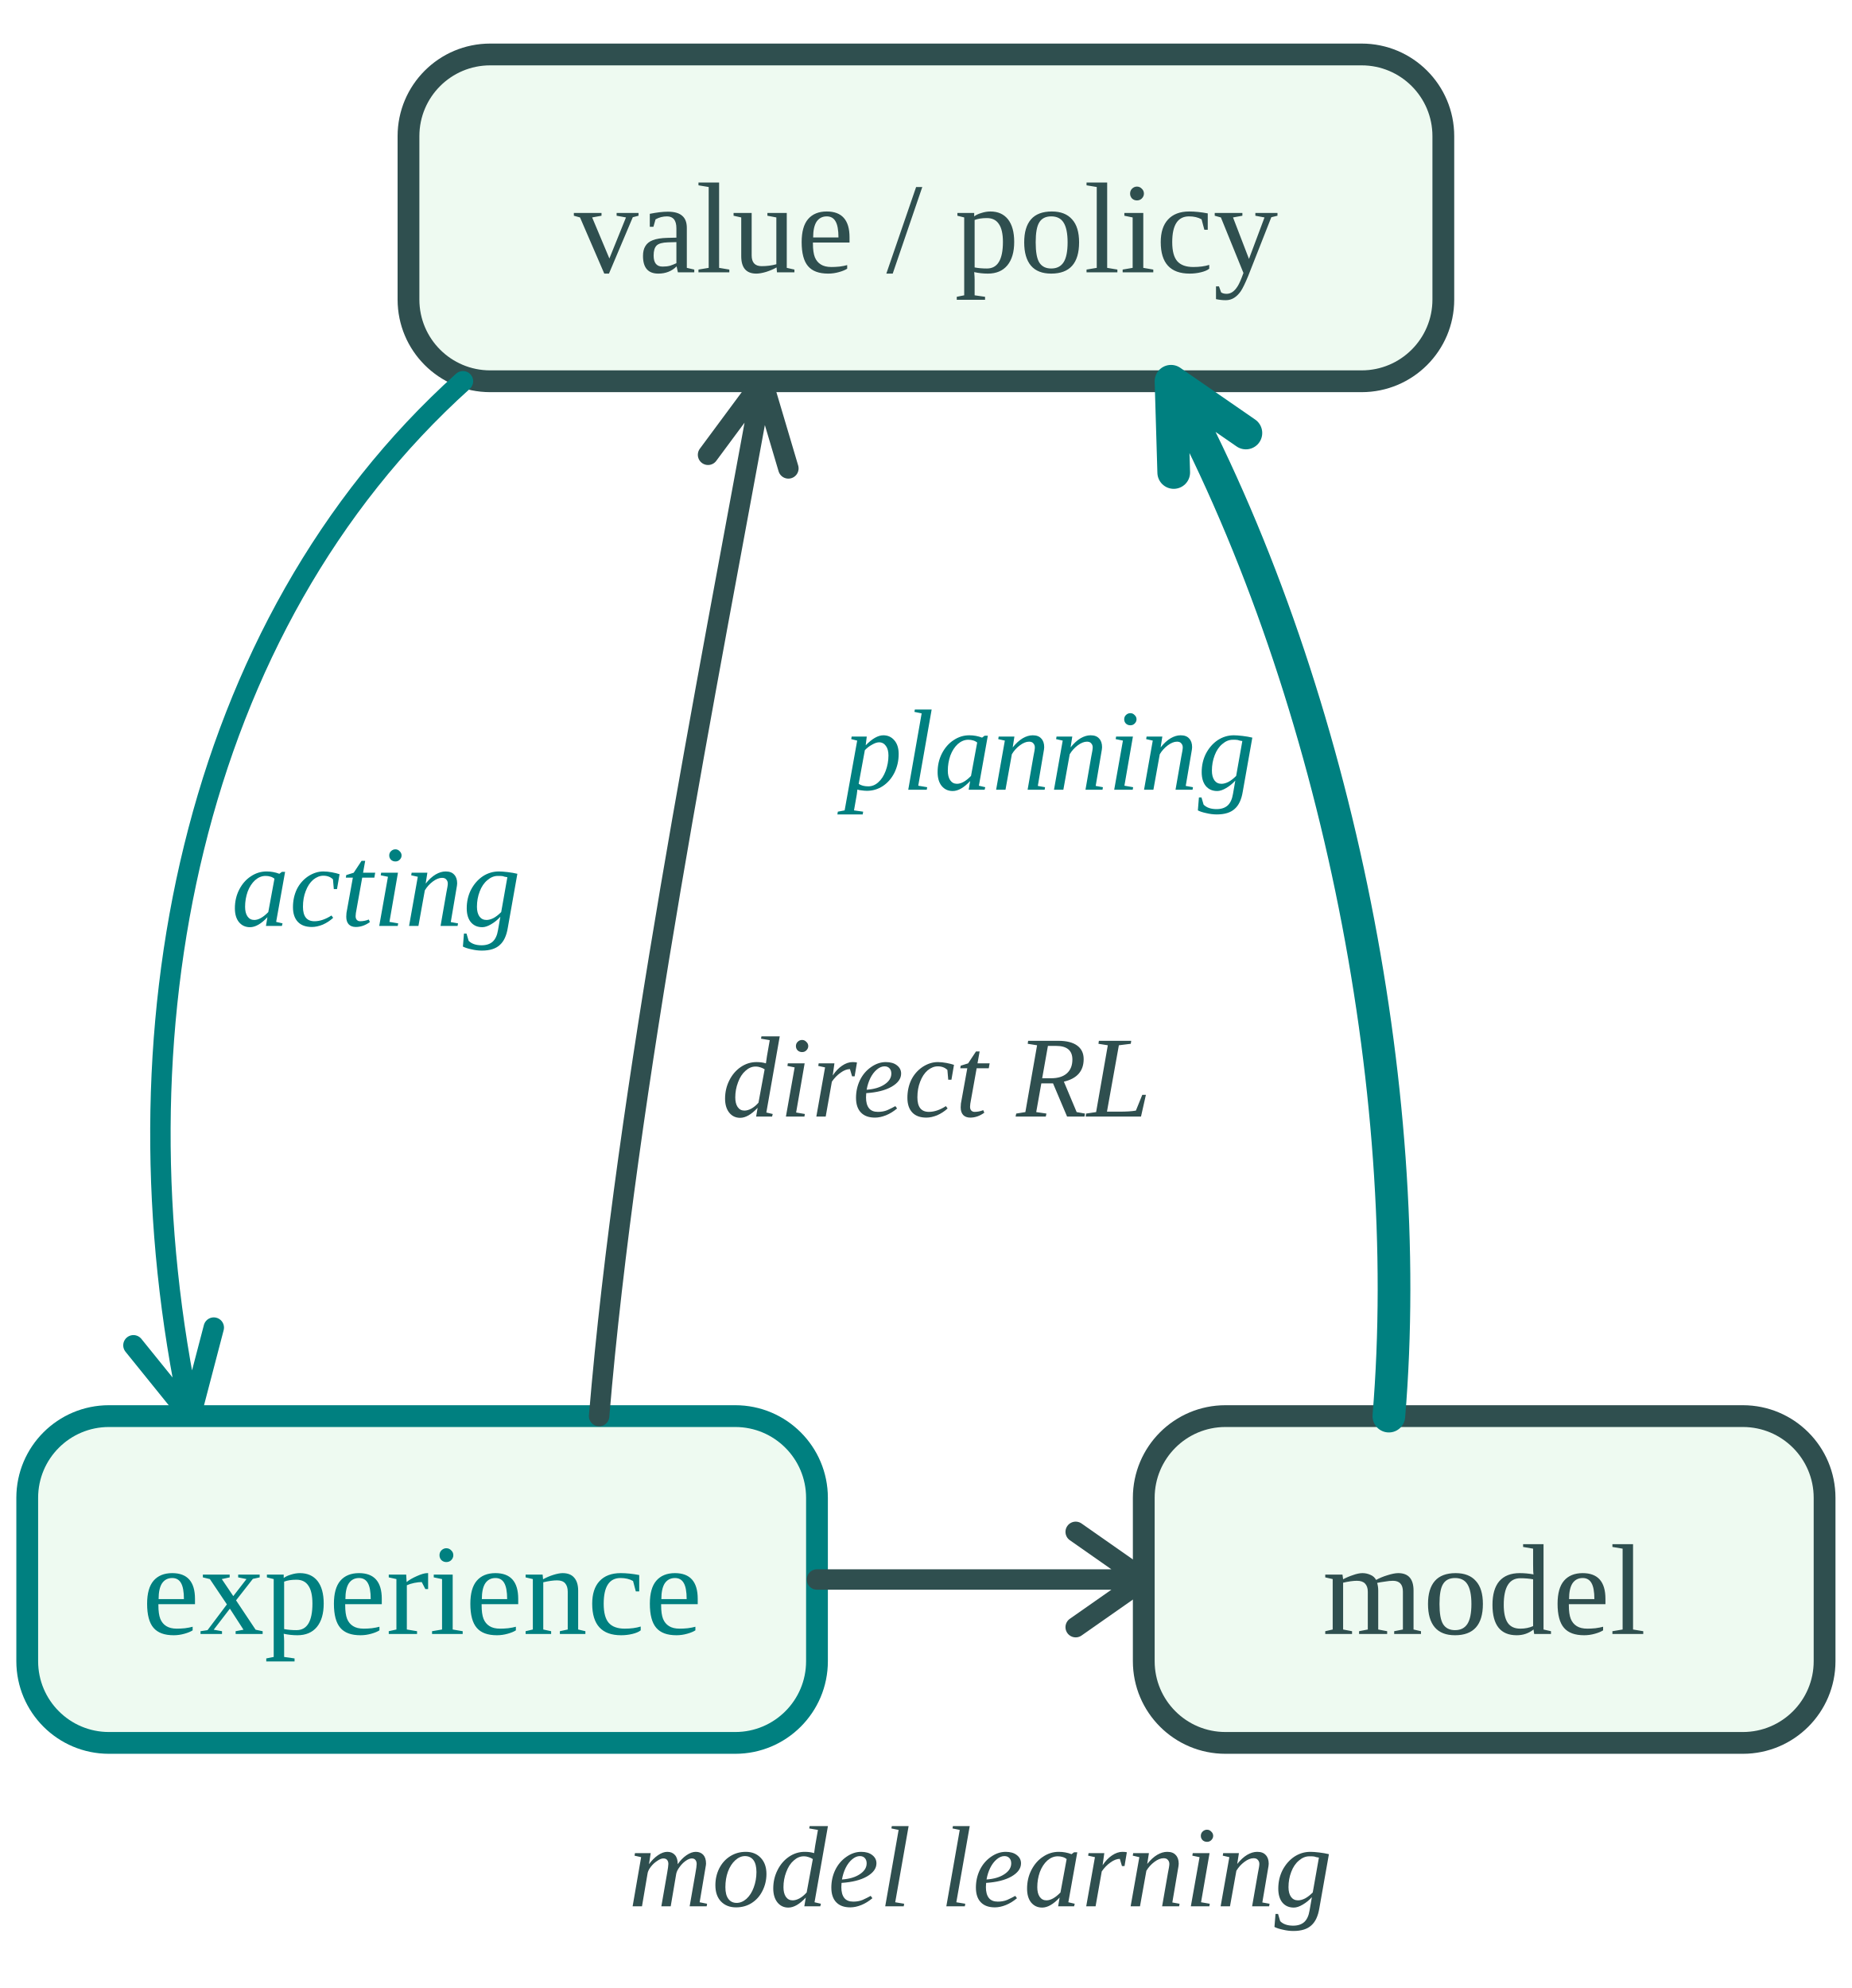
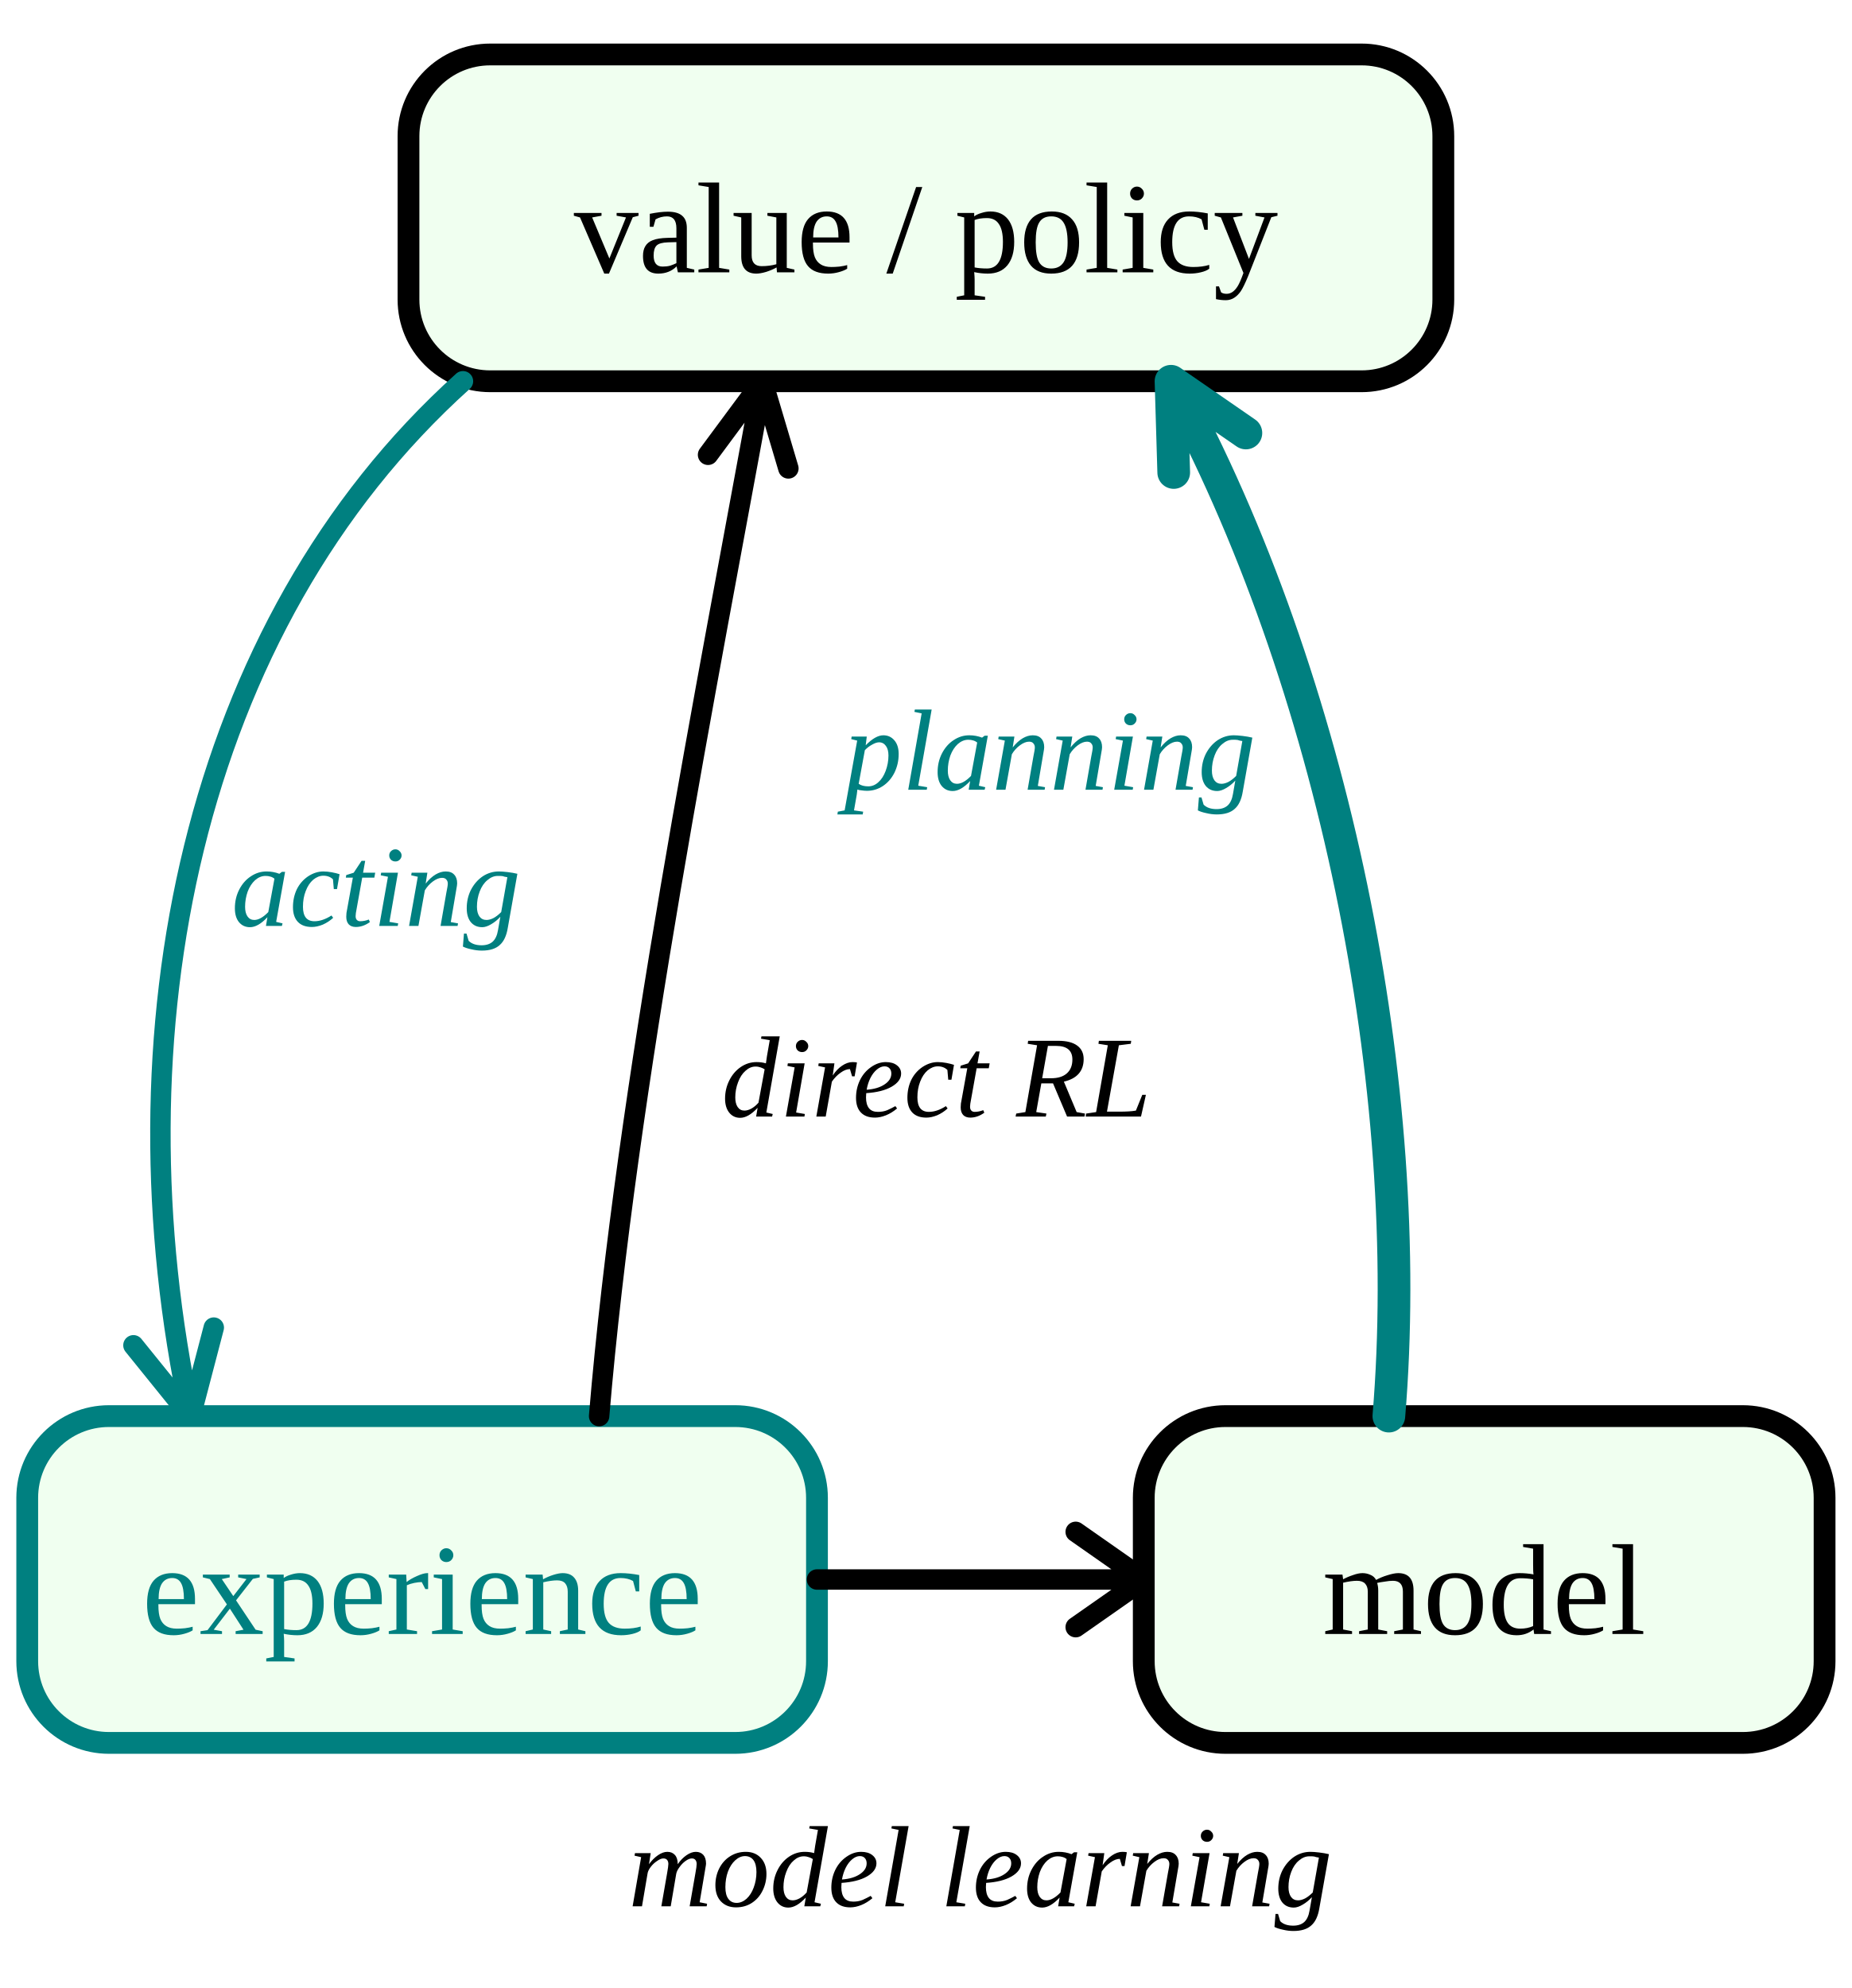
<svg xmlns="http://www.w3.org/2000/svg" width="136" height="146" viewBox="0 0 136 146" role="img" aria-label="Dyna architecture: acting on experience, direct RL, model learning and planning from simulated experience">
  <g fill="none" stroke-linecap="round" stroke-linejoin="round" stroke-width="2">
-     <rect x="30" y="4" width="76" height="24" rx="6" fill="#eefaf1" stroke="#2f4f4f" stroke-width="1.6" />
-     <rect x="2" y="104" width="58" height="24" rx="6" fill="#eefaf1" stroke="#008080" stroke-width="1.6" />
-     <rect x="84" y="104" width="50" height="24" rx="6" fill="#eefaf1" stroke="#2f4f4f" stroke-width="1.6" />
+     <rect x="30" y="4" width="76" height="24" rx="6" fill="#f0fff0" stroke="#000000" stroke-width="1.6" />
+     <rect x="2" y="104" width="58" height="24" rx="6" fill="#f0fff0" stroke="#008080" stroke-width="1.6" />
+     <rect x="84" y="104" width="50" height="24" rx="6" fill="#f0fff0" stroke="#000000" stroke-width="1.6" />
    <g font-size="9.5" stroke="none" text-anchor="middle">
-       <text x="68" y="20" fill="#2f4f4f">value / policy</text>
+       <text x="68" y="20" fill="#000000">value / policy</text>
      <text x="31" y="120" fill="#008080">experience</text>
-       <text x="109" y="120" fill="#2f4f4f">model</text>
+       <text x="109" y="120" fill="#000000">model</text>
    </g>
    <path stroke="#008080" stroke-width="1.5" d="M34 28 C14 46 8 76 14 104 M15.7 97.5 L14 104 L9.8 98.8" />
-     <path stroke="#2f4f4f" stroke-width="1.5" d="M44 104 C46 80 52 50 56 28 M57.9 34.4 L56 28 L52 33.4" />
-     <path stroke="#2f4f4f" stroke-width="1.5" d="M60 116 H84 M79 112.5 L84 116 L79 119.5" />
+     <path stroke="#000000" stroke-width="1.5" d="M44 104 C46 80 52 50 56 28 M57.9 34.4 L56 28 L52 33.4" />
+     <path stroke="#000000" stroke-width="1.5" d="M60 116 H84 M79 112.5 L84 116 L79 119.5" />
    <path stroke="#008080" stroke-width="2.4" d="M102 104 C104 80 98 50 86 28 M91.5 31.8 L86 28 L86.2 34.7" />
    <g font-size="8.5" font-style="italic" stroke="none">
      <text x="17" y="68" fill="#008080">acting</text>
-       <text x="53" y="82" fill="#2f4f4f">direct RL</text>
+       <text x="53" y="82" fill="#000000">direct RL</text>
      <text x="62" y="58" fill="#008080">planning</text>
-       <text x="72" y="140" fill="#2f4f4f" text-anchor="middle">model learning</text>
+       <text x="72" y="140" fill="#000000" text-anchor="middle">model learning</text>
    </g>
  </g>
</svg>
